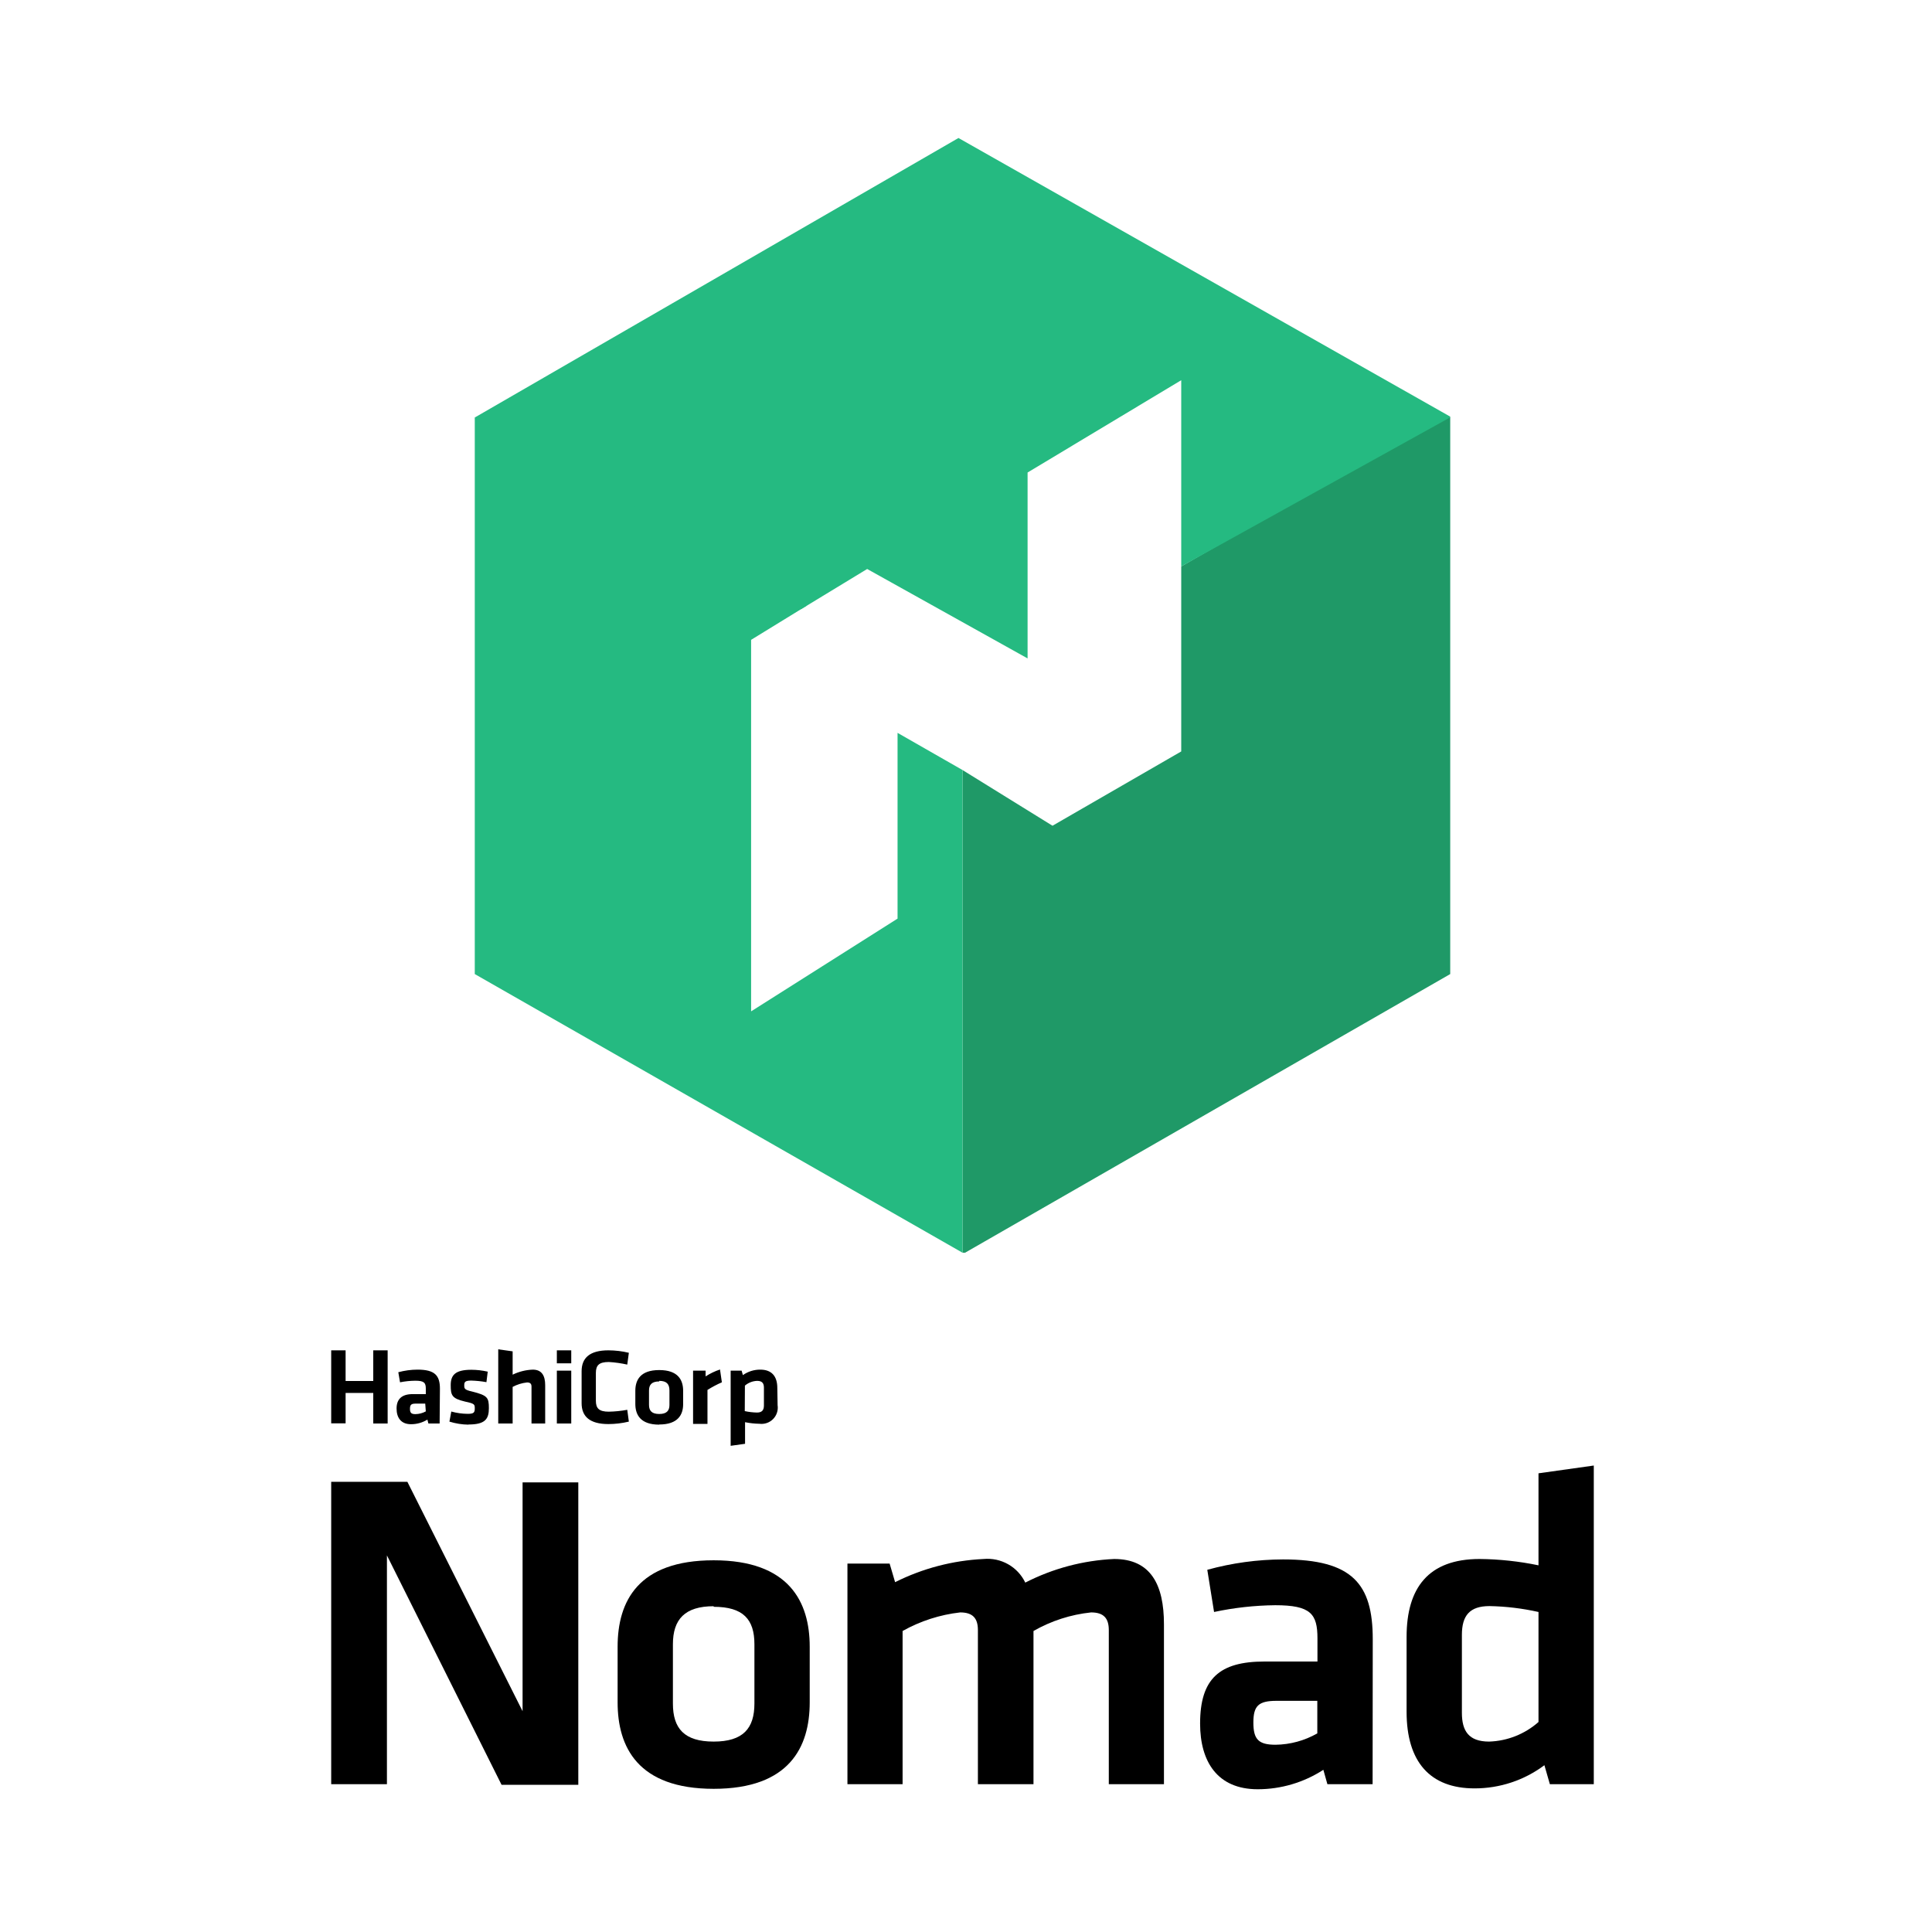
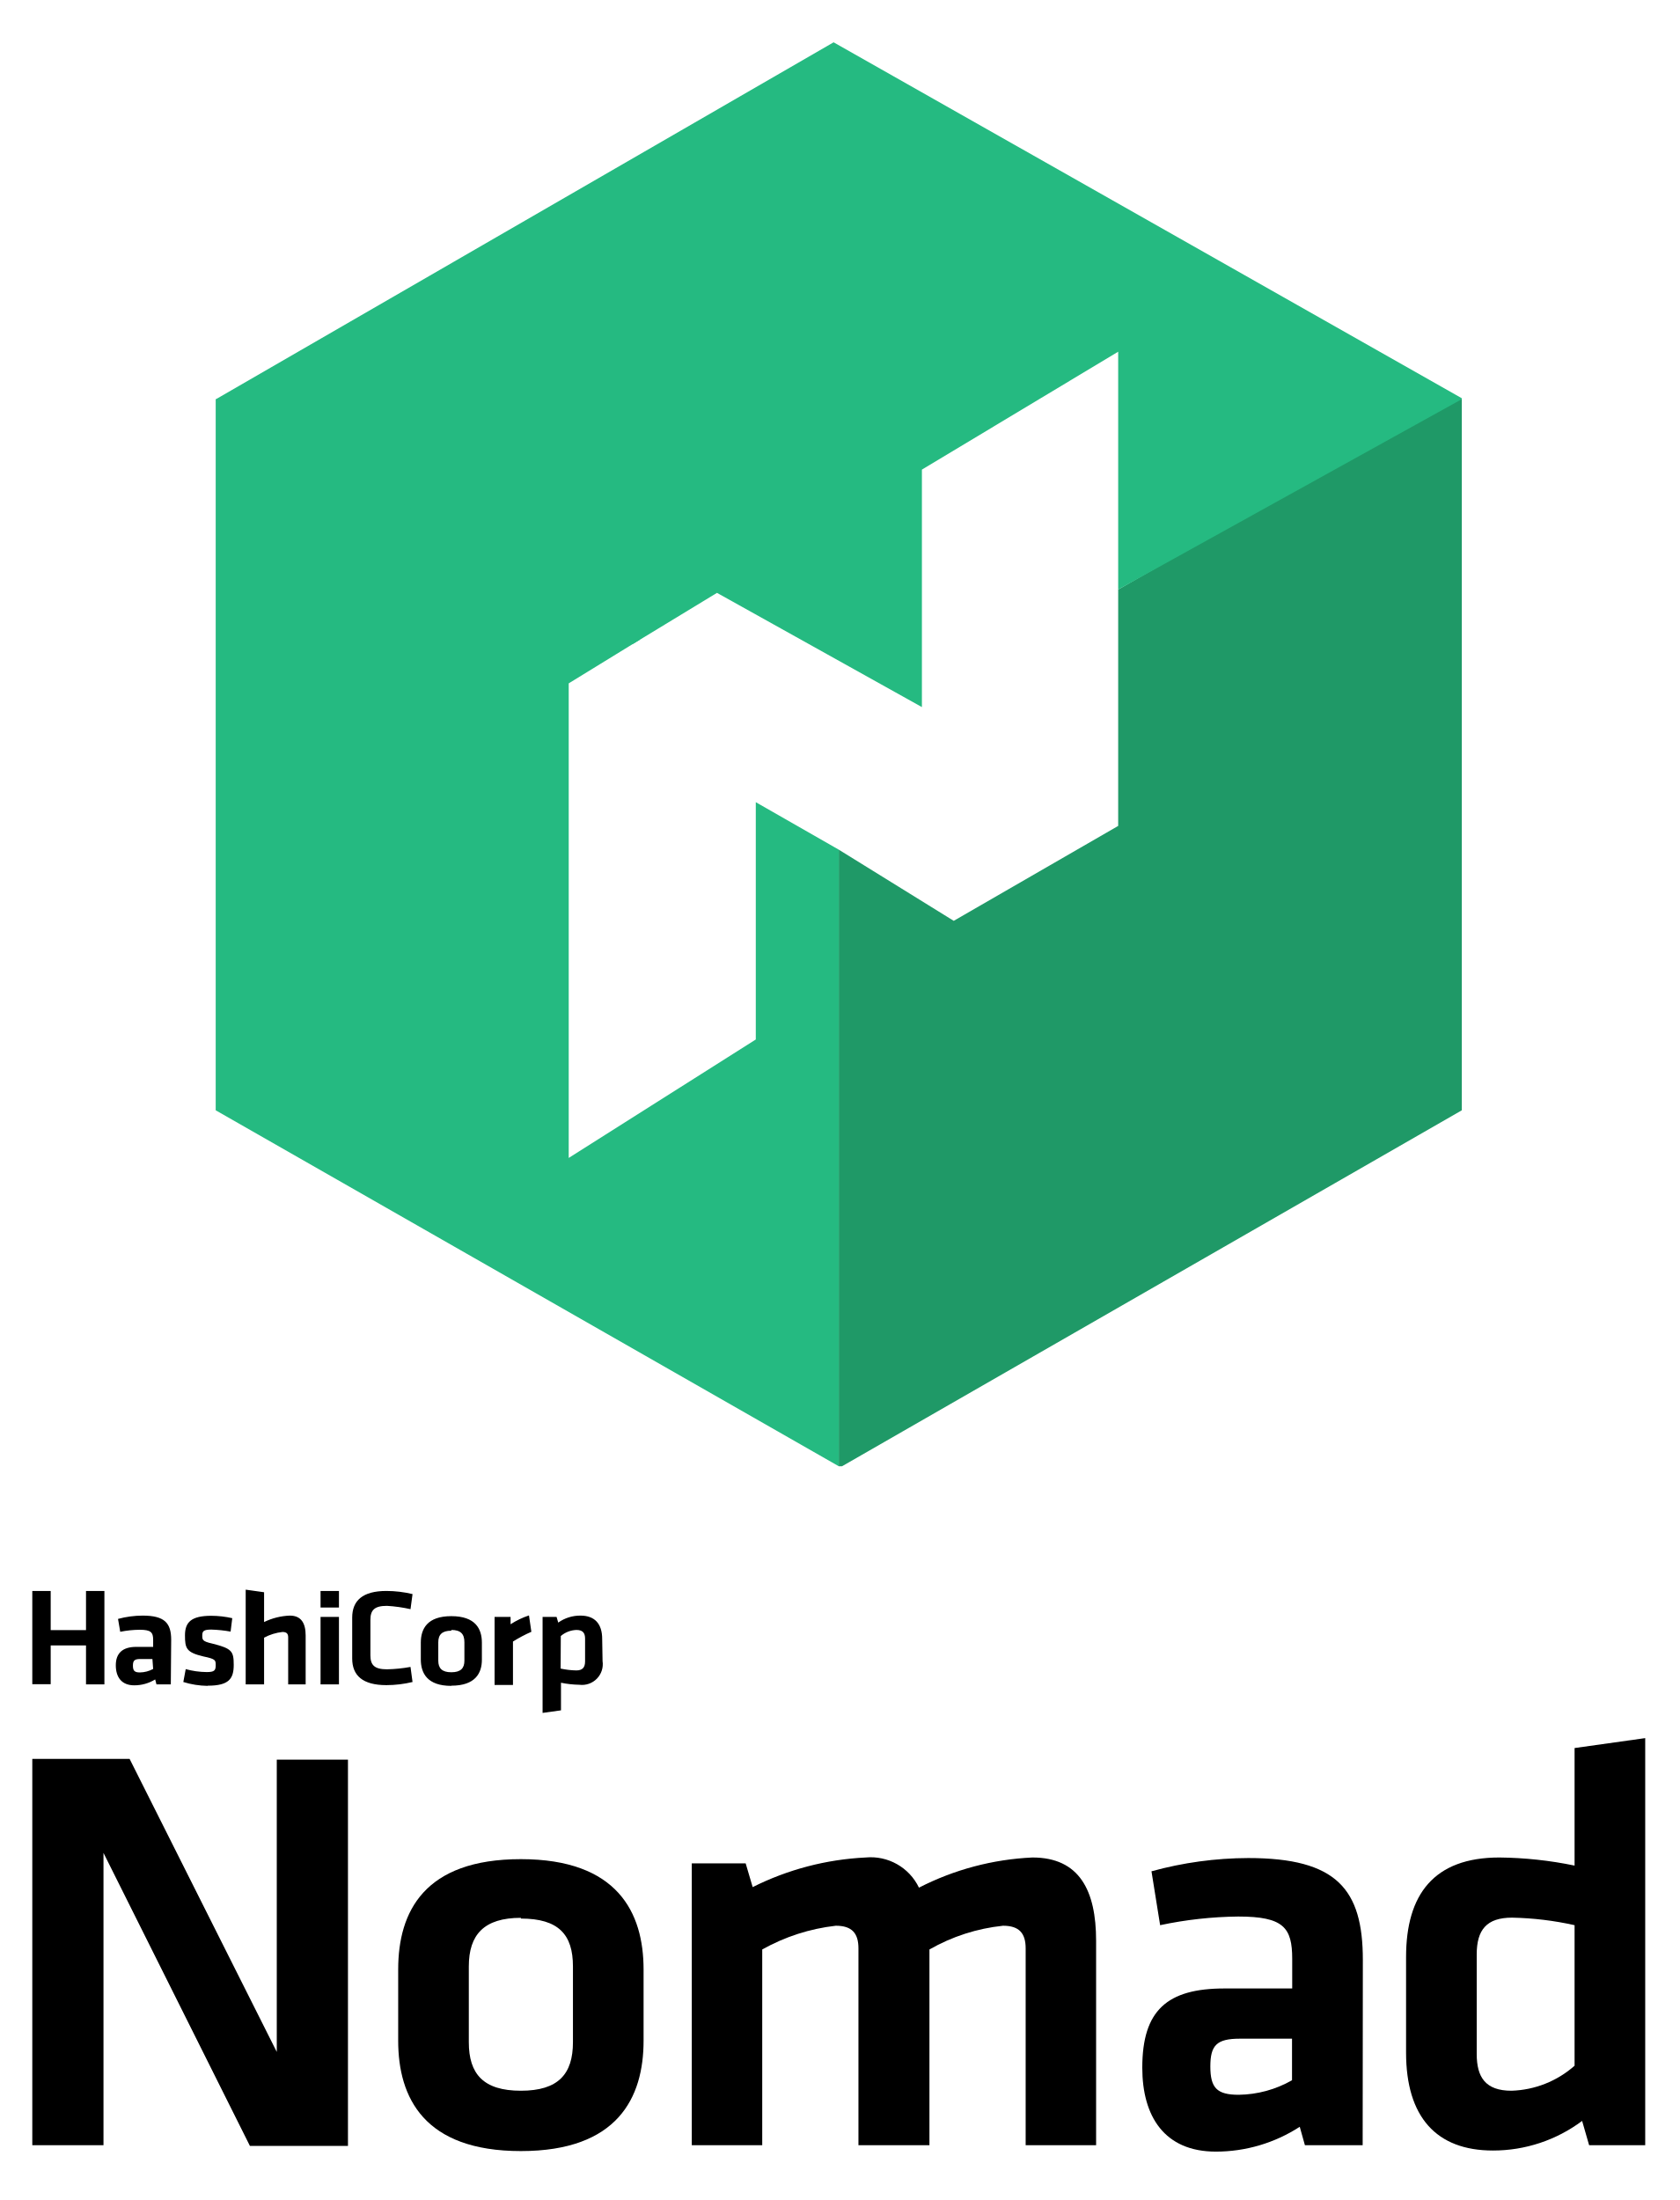
- <svg xmlns="http://www.w3.org/2000/svg" width="350px" height="350px" viewBox="0 0 350 350" version="1.1">
+ <svg xmlns="http://www.w3.org/2000/svg" viewBox="55.42 19 238.16 312" version="1.1">
  <defs />
  <g id="Page-1" stroke="none" stroke-width="1" fill="none" fill-rule="evenodd">
    <g id="Artboard" fill-rule="nonzero">
      <g id="Nomad_VerticalLogo_FullColor" transform="translate(60, 25)">
        <polygon id="Shape" fill="#1F9967" points="153.991 77.609 153.991 111.13 130.67 124.591 114.365 114.496 114.365 201.939 114.835 201.939 202.722 151.461 202.722 50.609 201.078 50.609" />
        <polygon id="Shape" fill="#25BA81" points="113.635 0 26.009 50.635 85.122 85.357 97.096 78.078 126.157 94.278 126.157 60.6 153.991 43.878 153.991 77.609 202.722 50.609 202.722 50.478" />
        <polygon id="Shape" fill="#25BA81" points="102.6 107.765 102.6 141.417 76.07 158.217 76.07 90.913 86.139 84.73 26.53 50.609 26.009 50.635 26.009 151.461 114.365 201.939 114.365 114.496" />
        <polygon id="Shape" fill="#000000" points="10.096 256.774 10.096 298.226 0 298.226 0 243.443 13.8 243.443 34.67 285 34.67 243.548 44.765 243.548 44.765 298.33 30.861 298.33" />
        <path d="M69.287,299.061 C55.565,299.061 51.887,291.496 51.887,283.409 L51.887,273.313 C51.887,265.096 55.591,257.661 69.287,257.661 C82.983,257.661 86.687,265.226 86.687,273.313 L86.687,283.409 C86.687,291.496 83.009,299.061 69.287,299.061 Z M69.287,265.983 C64.07,265.983 61.904,268.357 61.904,272.87 L61.904,283.617 C61.904,288.13 63.965,290.504 69.287,290.504 C74.609,290.504 76.67,288.13 76.67,283.617 L76.67,272.87 C76.67,268.357 74.635,266.087 69.287,266.087 L69.287,265.983 Z" id="Shape" fill="#000000" />
        <path d="M117.157,298.226 L117.157,270.313 C117.157,268.174 116.243,267.104 113.948,267.104 C110.28,267.518 106.732,268.663 103.513,270.47 L103.513,298.226 L93.522,298.226 L93.522,258.261 L101.165,258.261 L102.157,261.626 C107.145,259.126 112.601,257.696 118.174,257.426 C121.343,257.125 124.364,258.833 125.739,261.704 C130.735,259.14 136.225,257.681 141.835,257.426 C148.487,257.426 150.861,262.096 150.861,269.243 L150.861,298.226 L140.87,298.226 L140.87,270.313 C140.87,268.174 139.957,267.104 137.661,267.104 C133.986,267.487 130.432,268.633 127.226,270.47 L127.226,298.226 L117.157,298.226 Z" id="Shape" fill="#000000" />
        <path d="M188.661,298.226 L180.47,298.226 L179.739,295.617 C176.197,297.915 172.066,299.139 167.843,299.139 C160.539,299.139 157.409,294.13 157.409,287.243 C157.409,279.104 160.93,276 169.07,276 L178.67,276 L178.67,271.8 C178.67,267.365 177.443,265.8 171.026,265.8 C167.299,265.838 163.585,266.249 159.939,267.026 L158.713,259.383 C163.183,258.15 167.798,257.518 172.435,257.504 C185.009,257.504 188.687,261.939 188.687,271.957 L188.661,298.226 Z M178.643,283.122 L171.261,283.122 C167.974,283.122 167.061,284.035 167.061,287.061 C167.061,290.087 167.974,291.078 171.078,291.078 C173.734,291.044 176.337,290.335 178.643,289.017 L178.643,283.122 Z" id="Shape" fill="#000000" />
        <path d="M194.817,271.539 C194.817,262.67 198.757,257.426 208.043,257.426 C211.629,257.461 215.202,257.845 218.713,258.574 L218.713,241.904 L228.73,240.496 L228.73,298.226 L220.774,298.226 L219.783,294.783 C216.132,297.516 211.691,298.99 207.13,298.983 C199.096,298.983 194.817,294.209 194.817,285.104 L194.817,271.539 Z M218.713,267.026 C215.8,266.372 212.828,266.014 209.843,265.957 C206.243,265.957 204.835,267.678 204.835,271.174 L204.835,285.287 C204.835,288.574 206.061,290.504 209.765,290.504 C213.071,290.402 216.236,289.147 218.713,286.957 L218.713,267.026 Z" id="Shape" fill="#000000" />
        <path d="M7.617,232.878 L7.617,227.348 L2.609,227.348 L2.609,232.852 L0,232.852 L0,219.626 L2.609,219.626 L2.609,225.183 L7.617,225.183 L7.617,219.626 L10.226,219.626 L10.226,232.878 L7.617,232.878 Z M19.643,232.878 L17.609,232.878 L17.426,232.174 C16.532,232.725 15.502,233.014 14.452,233.009 C12.626,233.009 11.843,231.809 11.843,230.165 C11.843,228.522 12.73,227.557 14.739,227.557 L17.139,227.557 L17.139,226.565 C17.139,225.496 16.826,225.13 15.235,225.13 C14.306,225.137 13.38,225.233 12.47,225.417 L12.157,223.591 C13.296,223.283 14.471,223.125 15.652,223.122 C18.783,223.122 19.696,224.191 19.696,226.565 L19.643,232.878 Z M17.035,229.278 L15.313,229.278 C14.504,229.278 14.27,229.487 14.27,230.217 C14.27,230.948 14.504,231.183 15.261,231.183 C15.918,231.172 16.563,231.002 17.139,230.687 L17.035,229.278 Z M24.861,233.087 C23.693,233.07 22.533,232.886 21.417,232.539 L21.757,230.713 C22.726,230.981 23.725,231.121 24.73,231.13 C25.826,231.13 26.009,230.896 26.009,230.165 C26.009,229.435 26.009,229.278 24.261,228.913 C21.835,228.339 21.652,227.765 21.652,225.913 C21.652,224.061 22.539,223.148 25.383,223.148 C26.383,223.151 27.381,223.265 28.357,223.487 L28.122,225.391 C27.217,225.227 26.302,225.131 25.383,225.104 C24.287,225.104 24.104,225.339 24.104,225.939 C24.104,226.539 24.104,226.774 25.513,227.087 C28.304,227.791 28.565,228.157 28.565,230.113 C28.565,232.07 27.887,233.061 24.887,233.061 L24.861,233.087 Z M36.287,232.878 L36.287,226.2 C36.287,225.678 36.052,225.443 35.478,225.443 C34.565,225.542 33.679,225.816 32.87,226.252 L32.87,232.878 L30.261,232.878 L30.261,219.443 L32.87,219.809 L32.87,224.035 C34.01,223.479 35.254,223.168 36.522,223.122 C38.165,223.122 38.765,224.243 38.765,225.939 L38.765,232.878 L36.287,232.878 Z M40.878,221.974 L40.878,219.626 L43.487,219.626 L43.487,221.974 L40.878,221.974 Z M40.878,232.878 L40.878,223.304 L43.487,223.304 L43.487,232.878 L40.878,232.878 Z M45.365,223.409 C45.365,221.009 46.826,219.626 50.217,219.626 C51.465,219.629 52.708,219.778 53.922,220.07 L53.635,222.209 C52.536,221.962 51.42,221.805 50.296,221.739 C48.522,221.739 47.948,222.339 47.948,223.722 L47.948,228.757 C47.948,230.139 48.522,230.739 50.296,230.739 C51.416,230.716 52.533,230.603 53.635,230.4 L53.922,232.539 C52.708,232.831 51.465,232.98 50.217,232.983 C46.826,232.983 45.365,231.6 45.365,229.2 L45.365,223.409 Z M59.426,233.087 C56.009,233.087 55.096,231.287 55.096,229.33 L55.096,226.957 C55.096,225 56.009,223.2 59.426,223.2 C62.843,223.2 63.757,225 63.757,226.957 L63.757,229.383 C63.757,231.261 62.843,233.061 59.426,233.061 L59.426,233.087 Z M59.426,225.261 C58.096,225.261 57.574,225.835 57.574,226.904 L57.574,229.513 C57.574,230.583 58.096,231.157 59.426,231.157 C60.757,231.157 61.278,230.583 61.278,229.513 L61.278,226.904 C61.278,225.73 60.757,225.157 59.426,225.157 L59.426,225.261 Z M70.774,225.417 C69.871,225.813 68.999,226.275 68.165,226.8 L68.165,232.957 L65.557,232.957 L65.557,223.304 L67.826,223.304 L67.826,224.348 C68.639,223.821 69.515,223.4 70.435,223.096 L70.774,225.417 Z M80.87,229.565 C81.008,230.479 80.71,231.405 80.064,232.066 C79.418,232.727 78.499,233.047 77.583,232.93 C76.706,232.915 75.833,232.819 74.974,232.643 L74.974,236.557 L72.365,236.922 L72.365,223.304 L74.348,223.304 L74.583,224.113 C75.504,223.459 76.609,223.112 77.739,223.122 C79.748,223.122 80.817,224.27 80.817,226.435 L80.87,229.565 Z M74.922,230.635 C75.651,230.793 76.393,230.881 77.139,230.896 C78.026,230.896 78.391,230.478 78.391,229.617 L78.391,226.383 C78.391,225.6 78.078,225.157 77.165,225.157 C76.35,225.184 75.568,225.487 74.948,226.017 L74.922,230.635 Z" id="Shape" fill="#000000" />
      </g>
    </g>
  </g>
</svg>
